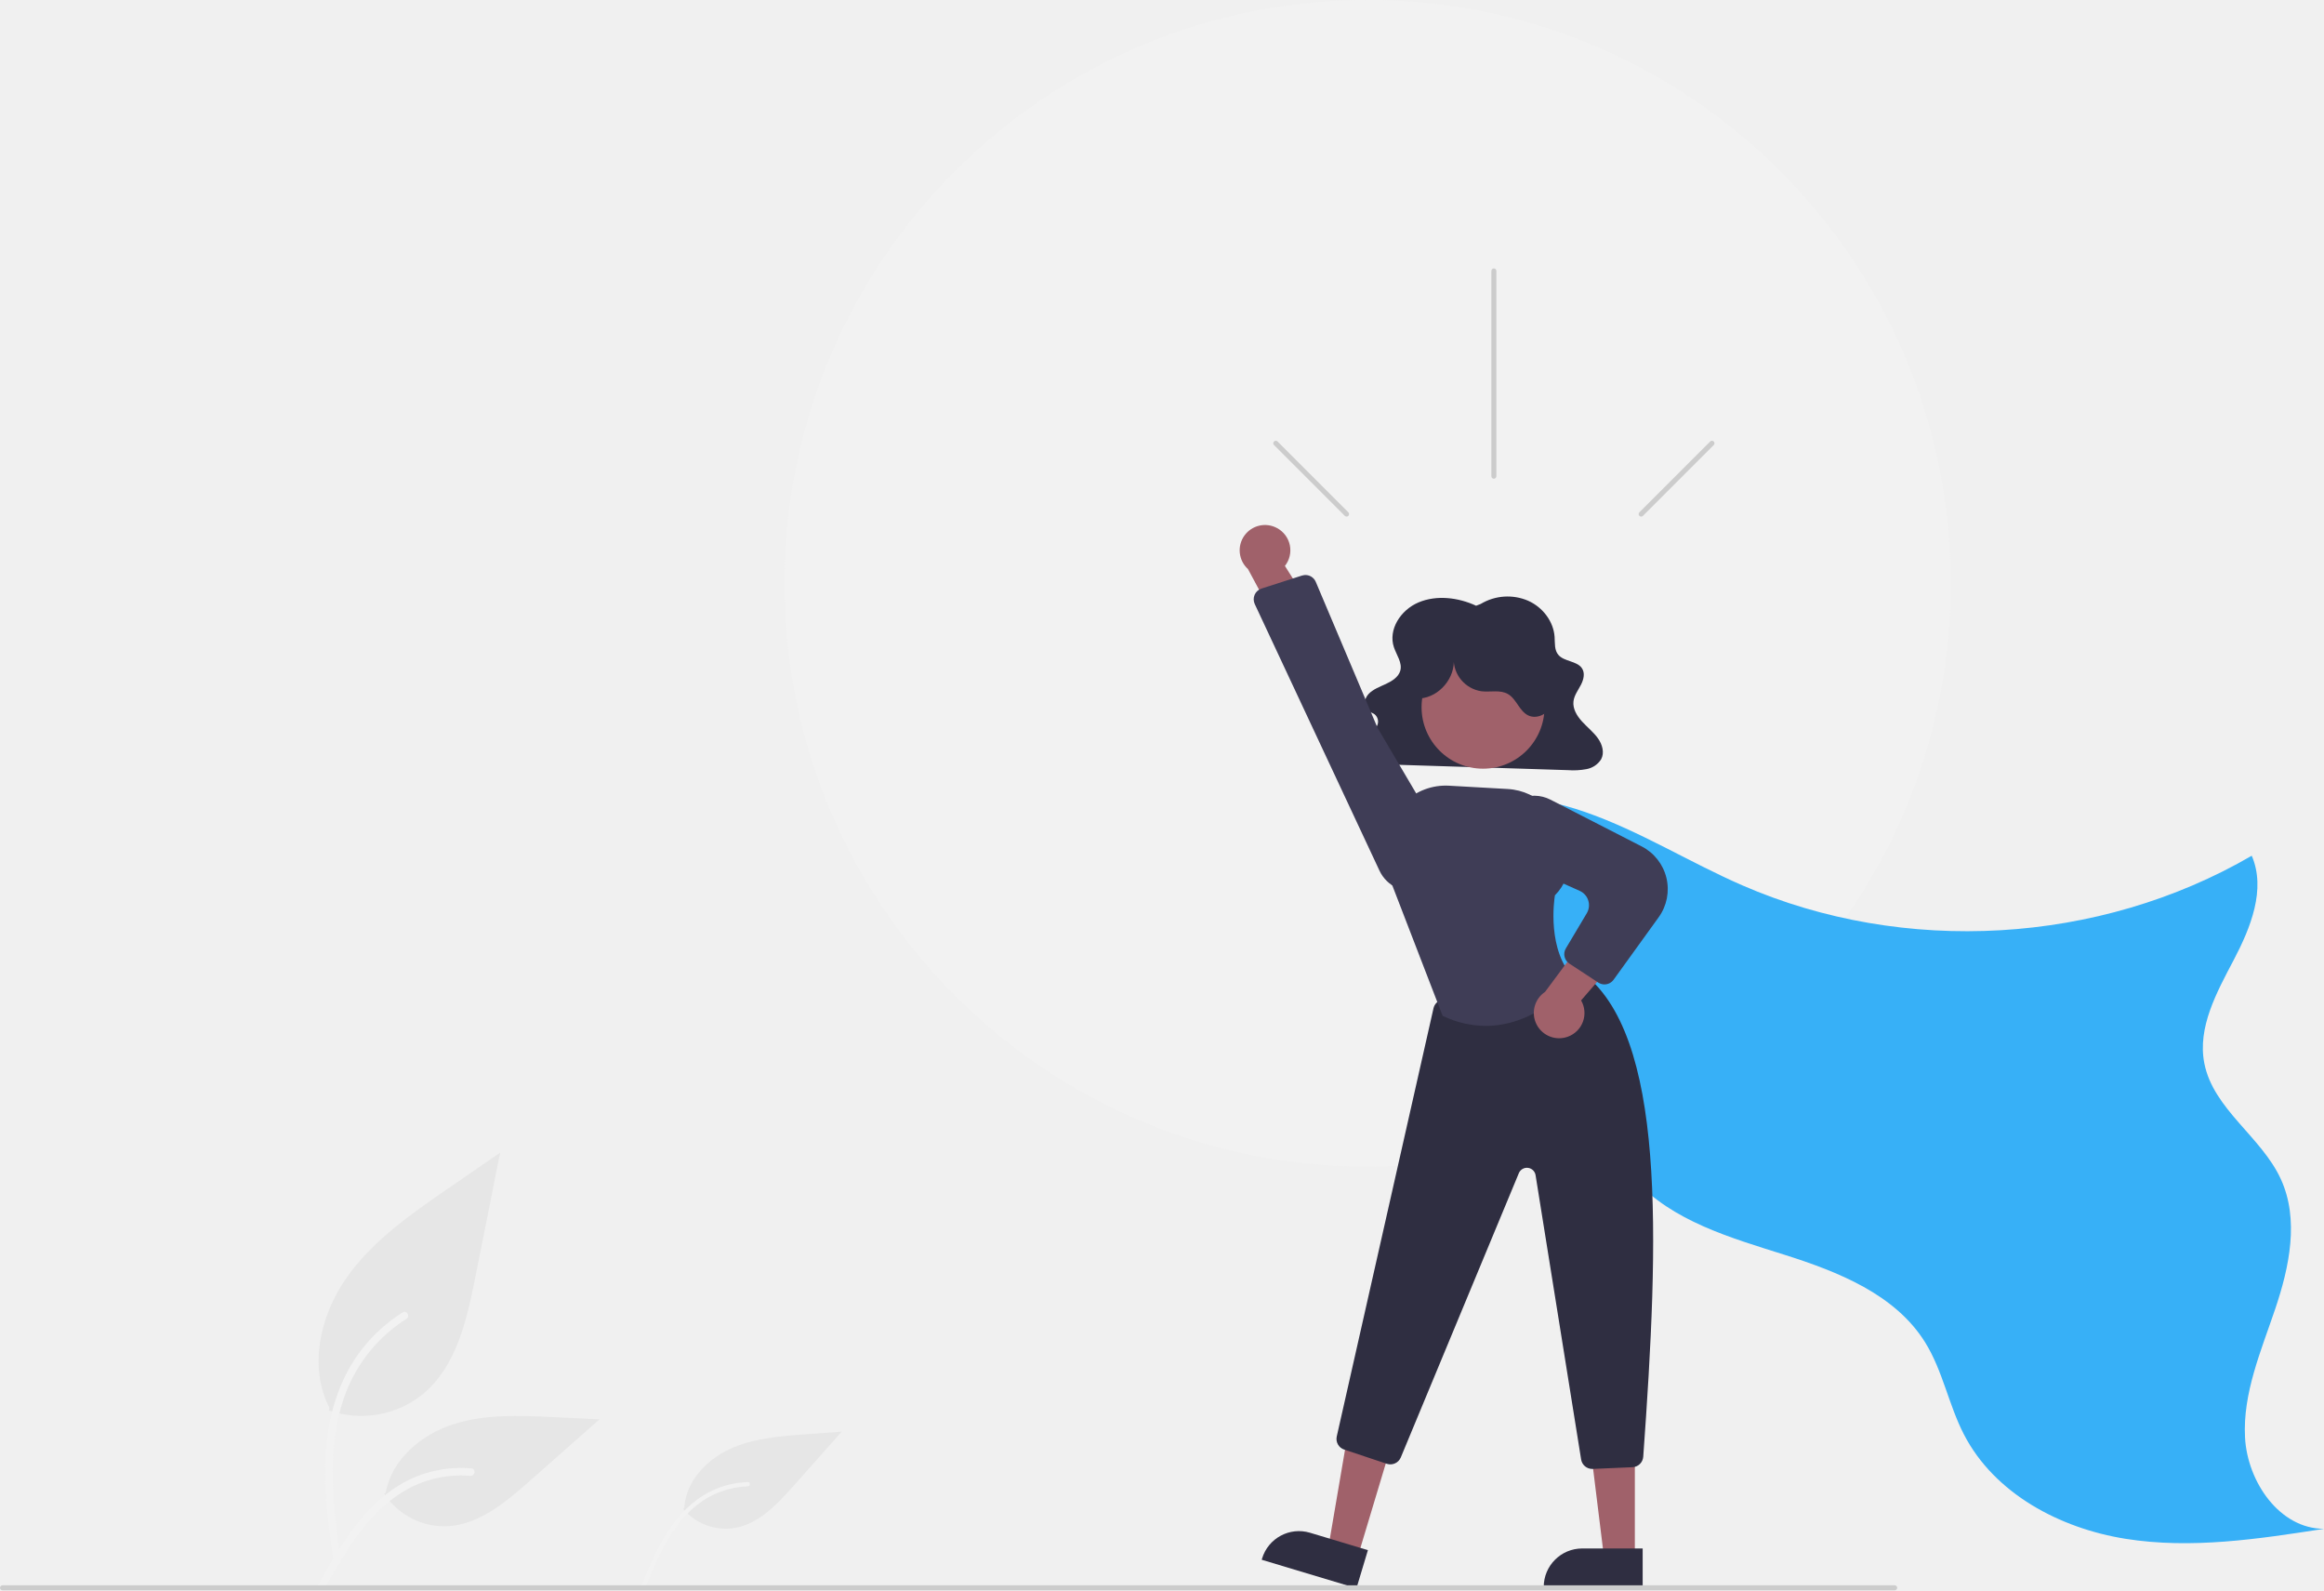
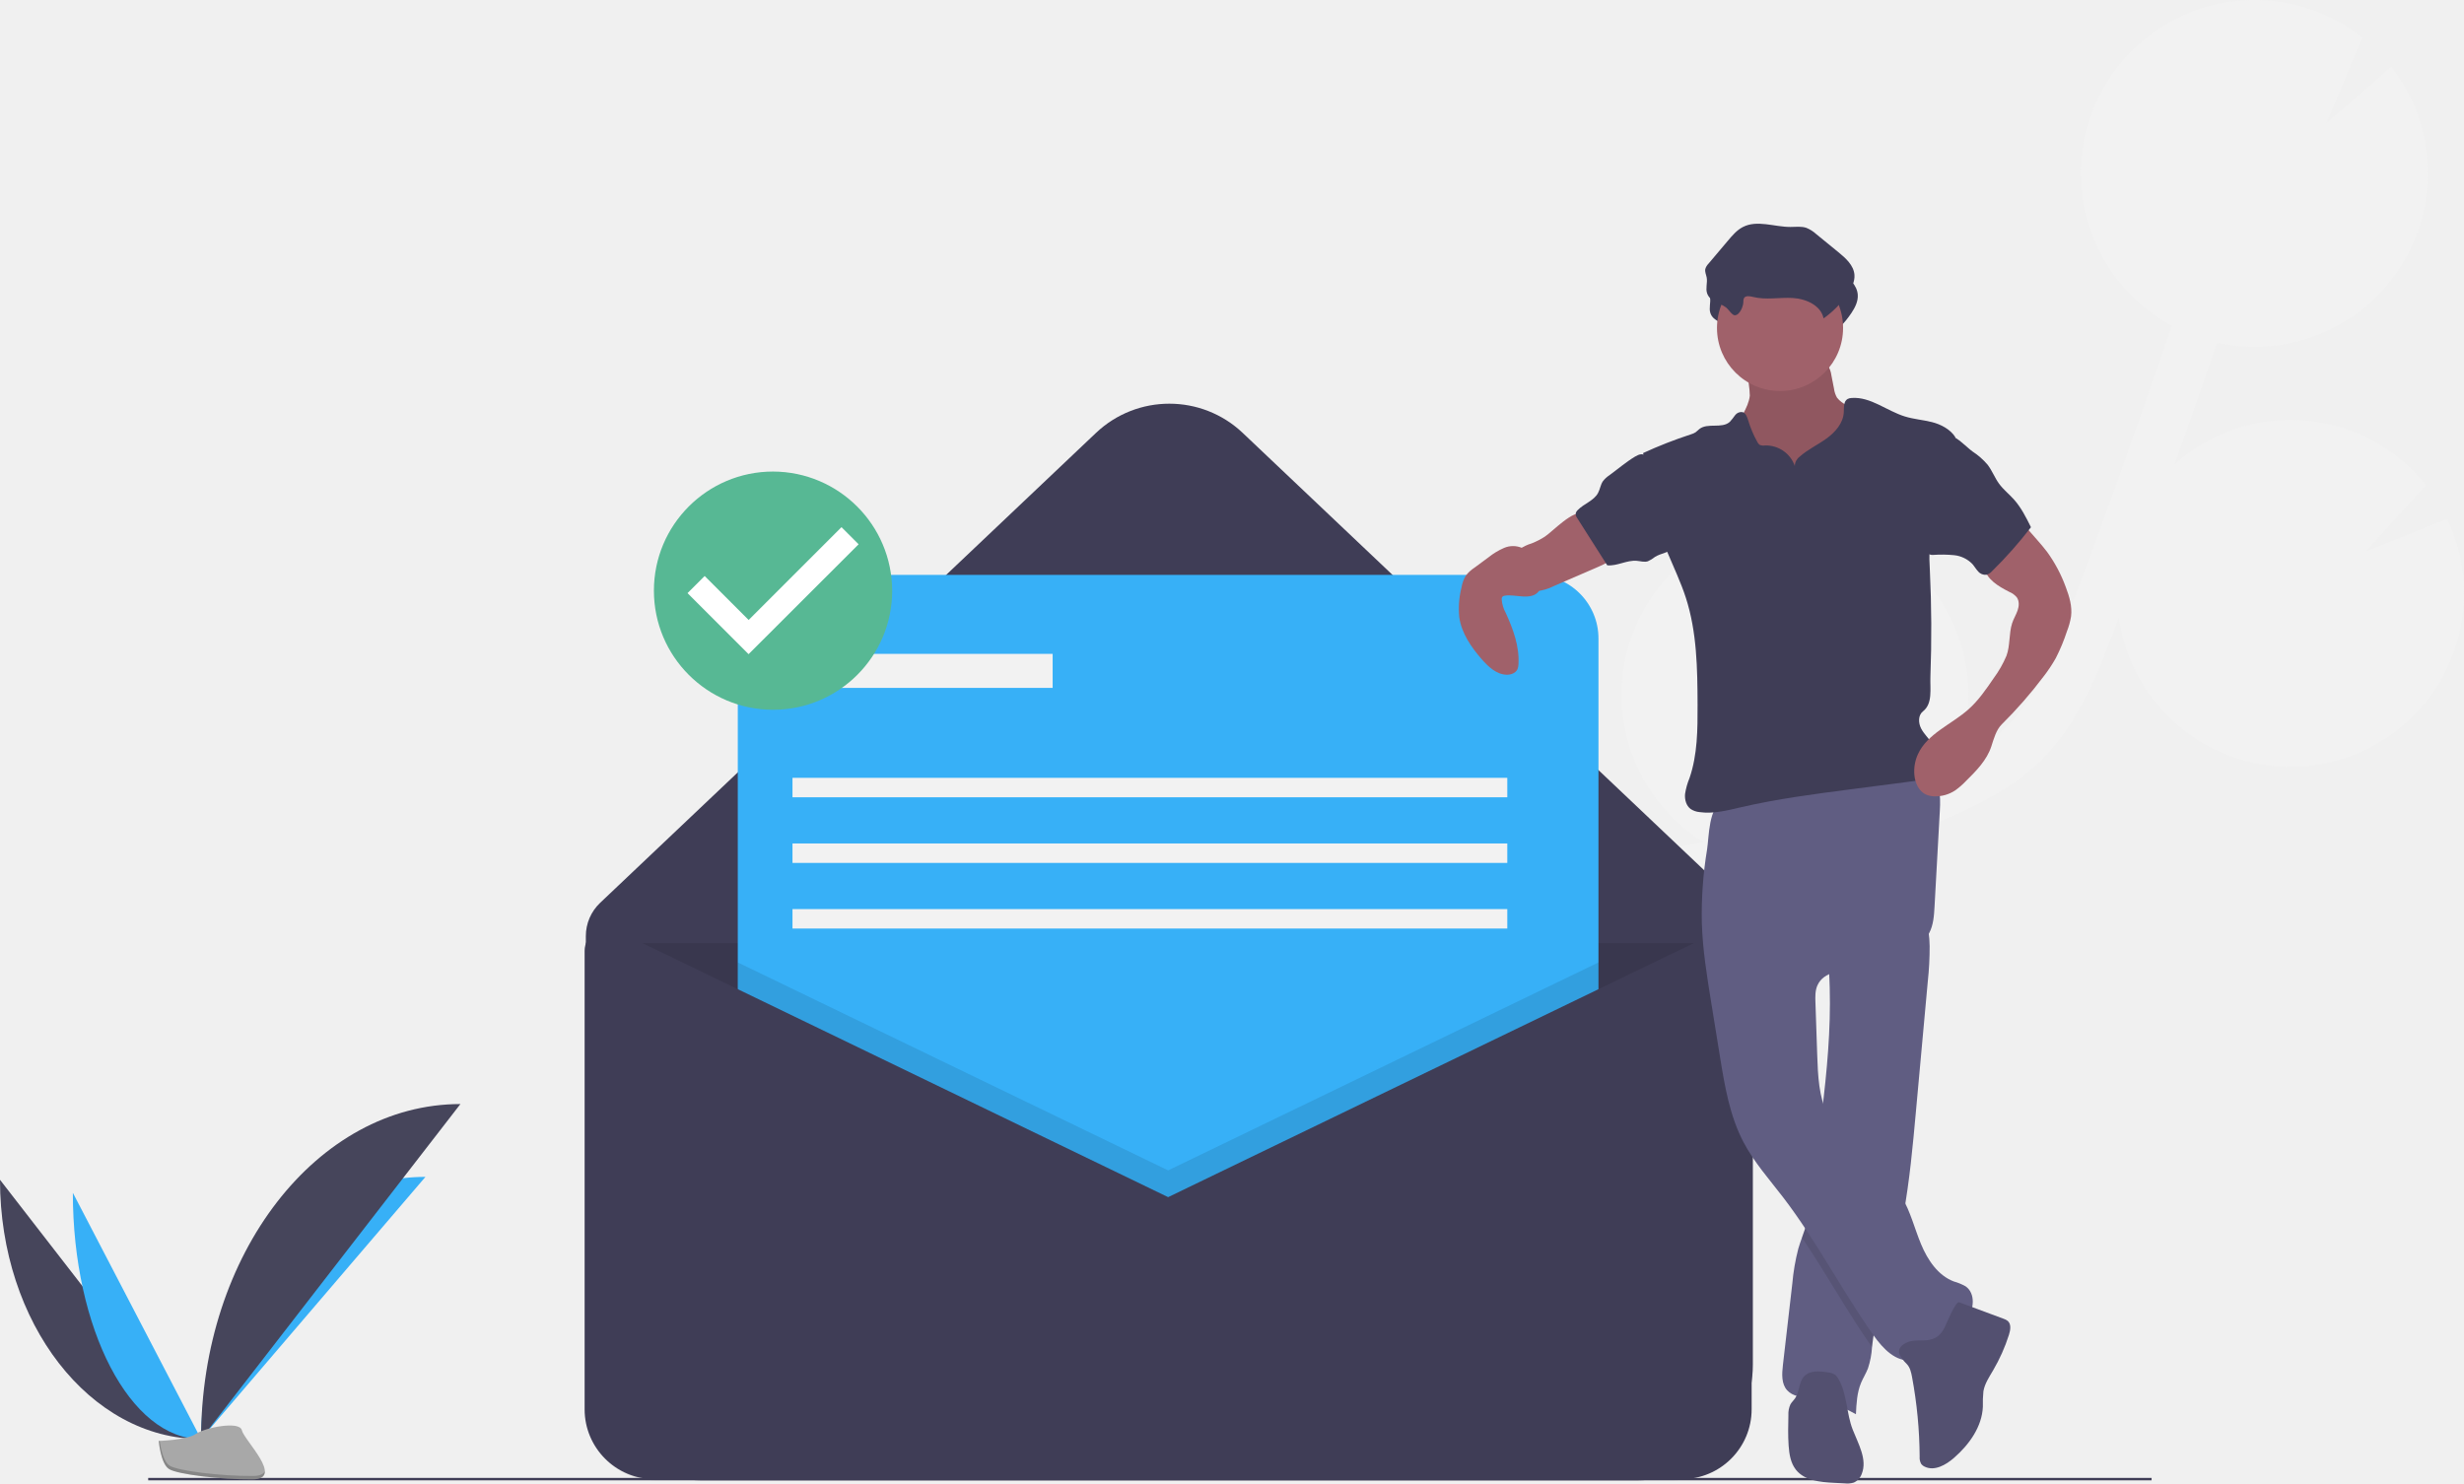
- <svg xmlns="http://www.w3.org/2000/svg" id="a6791429-d438-45aa-bc7c-827b738cb04a" data-name="Layer 1" width="928.526" height="635.213" viewBox="0 0 928.526 635.213">
-   <circle cx="546.409" cy="233" r="233" fill="#f2f2f2" />
-   <path d="M267.148,695.739a39.063,39.063,0,0,0,37.721-6.645c13.212-11.089,17.354-29.359,20.725-46.275l9.969-50.036-20.872,14.371c-15.01,10.335-30.357,21.001-40.75,35.971s-14.929,35.405-6.579,51.603" transform="translate(-135.7371 -132.3937)" fill="#e6e6e6" />
-   <path d="M268.932,756.318c-2.112-15.387-4.285-30.973-2.803-46.525,1.316-13.812,5.53-27.303,14.109-38.364a63.82,63.82,0,0,1,16.374-14.837c1.637-1.034,3.144,1.561,1.514,2.59a60.672,60.672,0,0,0-23.999,28.956c-5.225,13.289-6.064,27.776-5.164,41.893.544,8.537,1.698,17.019,2.861,25.489a1.554,1.554,0,0,1-1.048,1.845,1.509,1.509,0,0,1-1.845-1.048Z" transform="translate(-135.7371 -132.3937)" fill="#f2f2f2" />
-   <path d="M408.733,735.124a22.264,22.264,0,0,0,20.462,7.606c9.693-1.644,16.995-9.432,23.529-16.778l19.325-21.728L457.644,705.275c-10.359.755-20.98,1.575-30.405,5.94s-17.546,13.104-18.109,23.476" transform="translate(-135.7371 -132.3937)" fill="#e6e6e6" />
-   <path d="M392.149,765.424c3.397-8.175,6.821-16.463,12.033-23.683,4.628-6.412,10.589-11.83,17.996-14.796a36.374,36.374,0,0,1,12.328-2.575c1.103-.036,1.096,1.674-.002,1.71a34.579,34.579,0,0,0-20.146,7.319c-6.4,5.028-10.988,11.909-14.615,19.11-2.193,4.354-4.071,8.857-5.94,13.357a.886.886,0,0,1-1.047.605.86.86,0,0,1-.605-1.047Z" transform="translate(-135.7371 -132.3937)" fill="#f2f2f2" />
-   <path d="M289.28,729.089a28.755,28.755,0,0,0,25.055,12.931c12.683-.602,23.257-9.454,32.775-17.858l28.153-24.857L356.63,698.414c-13.4-.641-27.145-1.239-39.908,2.893s-24.533,14.077-26.867,27.287" transform="translate(-135.7371 -132.3937)" fill="#e6e6e6" />
-   <path d="M262.962,765.163c10.168-17.991,21.961-37.986,43.035-44.377a48.022,48.022,0,0,1,18.101-1.869c1.922.166,1.442,3.128-.476,2.963a44.614,44.614,0,0,0-28.886,7.642c-8.145,5.544-14.487,13.252-19.854,21.425-3.288,5.007-6.233,10.226-9.178,15.438-.941,1.666-3.693.463-2.74-1.222Z" transform="translate(-135.7371 -132.3937)" fill="#f2f2f2" />
-   <path d="M702.07,458.075c20.217-11.112,45.379-8.882,67.161-1.285s41.522,20.043,62.675,29.249c64.64,28.131,142.548,23.595,203.487-11.848,5.763,13.406-.419,28.74-7.211,41.656s-14.532,26.914-11.736,41.236c3.578,18.327,22.793,29.315,30.579,46.288,7.391,16.112,3.424,35.032-2.246,51.827s-13.028,33.715-12.065,51.415,13.823,36.416,31.549,36.43c-26.269,4.082-53.056,8.166-79.309,3.983s-52.369-18.068-64.558-41.693c-6.093-11.809-8.441-25.386-15.439-36.682-11.918-19.241-34.791-28.289-56.372-35.108s-44.676-13.388-59.871-30.162c-14.478-15.982-19.064-38.246-26.734-58.401a186.537,186.537,0,0,0-64.588-84.23" transform="translate(-135.7371 -132.3937)" fill="#37b0f7" />
-   <path d="M725.495,374.338c-7.097-3.302-15.81-4.384-23.032-1.316s-12.145,10.932-9.809,17.891c1.059,3.155,3.47,6.258,2.531,9.445-.723,2.453-3.245,4.072-5.723,5.224s-5.187,2.12-6.978,4.062-2.165,5.285.073,6.791c.737.496,1.659.732,2.374,1.254a3.772,3.772,0,0,1,1.164,4.222,8.893,8.893,0,0,1-2.851,3.751c-2.541,2.191-5.898,4.698-5.109,7.809a5.478,5.478,0,0,0,3.697,3.458,18.367,18.367,0,0,0,5.427.716l74.966,2.362a28.422,28.422,0,0,0,7.402-.413,8.762,8.762,0,0,0,5.813-3.905c1.436-2.657.493-5.931-1.28-8.412s-4.282-4.439-6.355-6.717-3.769-5.123-3.404-8.067c.293-2.357,1.847-4.395,2.963-6.537s1.764-4.818.319-6.789c-2.037-2.777-6.927-2.526-9.243-5.113-1.748-1.953-1.41-4.763-1.584-7.281-.418-6.057-4.611-11.776-10.58-14.433a20.831,20.831,0,0,0-18.953,1.291Z" transform="translate(-135.7371 -132.3937)" fill="#2f2e41" />
-   <polygon points="542.385 622.099 530.644 618.571 538.663 571.604 555.992 576.811 542.385 622.099" fill="#a0616a" />
-   <path d="M677.697,766.774l-37.859-11.375.144-.479a15.386,15.386,0,0,1,19.163-10.309l.001 0,23.123,6.947Z" transform="translate(-135.7371 -132.3937)" fill="#2f2e41" />
-   <polygon points="653.182 622.496 640.922 622.495 635.09 575.207 653.184 575.208 653.182 622.496" fill="#a0616a" />
-   <path d="M792.045,766.774l-39.531-.001v-.5a15.386,15.386,0,0,1,15.386-15.386h.001l24.144.001Z" transform="translate(-135.7371 -132.3937)" fill="#2f2e41" />
-   <path d="M771.9,719.123a4.5,4.5,0,0,1-4.441-3.788L749.256,601.781a3.5,3.5,0,0,0-6.688-.789L695.406,714.528a4.516,4.516,0,0,1-5.579,2.544L672.793,711.393a4.485,4.485,0,0,1-2.966-5.261L708.476,535.111a4.525,4.525,0,0,1,3.372-3.392L763.68,519.687a4.562,4.562,0,0,1,3.708.77c34.13,24.799,31.247,105.821,24.886,193.798a4.502,4.502,0,0,1-4.294,4.174l-15.882.691C772.032,719.122,771.966,719.123,771.9,719.123Z" transform="translate(-135.7371 -132.3937)" fill="#2f2e41" />
-   <circle cx="592.532" cy="282.471" r="24.561" fill="#a0616a" />
-   <path d="M729.329,542.162a39.899,39.899,0,0,1-17.024-3.935l-.183-.085-.073-.188-22.03-57.076-.419-9.917A23.773,23.773,0,0,1,714.692,446.22l23.388,1.317a23.787,23.787,0,0,1,22.437,23.61c.607,1.167,4.921,10.292-3.533,18.865-.316,1.952-3.273,22.247,7.887,33.407l.314.313-.274.349C764.732,524.309,750.399,542.159,729.329,542.162Z" transform="translate(-135.7371 -132.3937)" fill="#3f3d56" />
-   <path d="M762.171,546.467a10.056,10.056,0,0,0,5.277-14.488l23.359-27.043-18.414-2.397-19.359,26.048a10.11,10.11,0,0,0,9.137,17.88Z" transform="translate(-135.7371 -132.3937)" fill="#a0616a" />
-   <path d="M776.775,525.594a4.489,4.489,0,0,1-2.469-.74l-11.553-7.577a4.491,4.491,0,0,1-1.399-6.064l8.364-14.052a6.272,6.272,0,0,0-2.824-8.932l-24.028-10.772a14.324,14.324,0,0,1-8.112-15.915h0a14.241,14.241,0,0,1,20.432-9.754l36.452,18.679a19.177,19.177,0,0,1,6.805,28.289L780.424,523.725A4.489,4.489,0,0,1,776.775,525.594Z" transform="translate(-135.7371 -132.3937)" fill="#3f3d56" />
-   <path d="M703.142,411.373c7.756-.623,14.196-8.371,13.39-16.111a13.009,13.009,0,0,0,11.141,13.246c3.558.392,7.458-.684,10.555,1.11,3.43,1.988,4.528,6.816,8.101,8.533,3.453,1.659,7.838-.604,9.543-4.033s1.287-7.55.157-11.21a31.652,31.652,0,0,0-52.69-12.975c-3.261,3.28-5.851,7.461-6.271,12.068s1.717,9.605,5.854,11.675Z" transform="translate(-135.7371 -132.3937)" fill="#2f2e41" />
-   <path d="M646.001,343.338a10.056,10.056,0,0,1,3.105,15.104l19.159,30.165-18.567-.318-15.347-28.596a10.11,10.11,0,0,1,11.651-16.354Z" transform="translate(-135.7371 -132.3937)" fill="#a0616a" />
-   <path d="M661.444,364.818l24.674,58.302,25.869,43.864a14.189,14.189,0,0,1-8.12,20.79h0a14.265,14.265,0,0,1-16.951-7.569L637.058,373.672a4.5,4.5,0,0,1,2.699-6.192l16.166-5.193a4.6,4.6,0,0,1,.942-.197A4.474,4.474,0,0,1,661.444,364.818Z" transform="translate(-135.7371 -132.3937)" fill="#3f3d56" />
-   <path d="M892.737,767.606h-756a1,1,0,0,1,0-2h756a1,1,0,0,1,0,2Z" transform="translate(-135.7371 -132.3937)" fill="#ccc" />
-   <path d="M733.595,240.606v82a1,1,0,1,1-2,0v-82a1,1,0,0,1,2,0Z" transform="translate(-135.7371 -132.3937)" fill="#ccc" />
-   <path d="M820.421,310.171l-28.284,28.284a1,1,0,0,1-1.414-1.414l28.284-28.284a1,1,0,1,1,1.414,1.414Z" transform="translate(-135.7371 -132.3937)" fill="#ccc" />
-   <path d="M644.77,310.171,673.054,338.456a1,1,0,0,0,1.414-1.414l-28.284-28.284a1,1,0,1,0-1.414,1.414Z" transform="translate(-135.7371 -132.3937)" fill="#ccc" />
+ <svg xmlns="http://www.w3.org/2000/svg" id="aaafdec0-95c8-49a3-a8f8-64216c6da511" data-name="Layer 1" width="1013.449" height="610.281" viewBox="0 0 1013.449 610.281">
+   <path d="M782.744,493.253l8.69-1.502c.834-.146,1.661-.324,2.494-.475A71.336,71.336,0,0,1,839.477,359.773l-11.39,27.103,26.986-23.563a1.218,1.218,0,0,1,.184.062,71.34,71.34,0,0,1,43.588,90.991c-.451,1.285-.989,2.512-1.505,3.754,7.618-3.828,14.926-8.284,20.886-13.989,12.066-11.562,18.676-27.517,26.064-47.173,14.636-38.953,28.727-78.469,42.256-118.071a71.308,71.308,0,0,1-33.338-86.355c.725-2.059,1.565-4.042,2.455-5.99.222-.487.447-.972.679-1.452.905-1.867,1.86-3.697,2.908-5.452.171-.288.363-.557.538-.842q1.368-2.221,2.886-4.31c.377-.523.752-1.044,1.142-1.555,1.147-1.5,2.334-2.959,3.587-4.352.418-.466.862-.902,1.292-1.356q1.443-1.523,2.966-2.954c.535-.502,1.064-1.008,1.614-1.492.141-.124.272-.26.414-.383.007.009.013.019.019.028a71.29,71.29,0,0,1,91.213-2.049L1050.1,195.641l26.679-23.283a70.944,70.944,0,0,1,2.637,84.02c.025.009.05.015.075.024-.291.428-.622.82-.922,1.24q-.844,1.184-1.728,2.325c-.758.976-1.545,1.919-2.349,2.85-.607.702-1.205,1.41-1.836,2.086-.924.988-1.892,1.924-2.866,2.854-.569.543-1.113,1.113-1.698,1.636q-2.3,2.055-4.76,3.899c-.575.431-1.182.811-1.769,1.223-1.151.81-2.308,1.608-3.503,2.347-.742.458-1.503.877-2.26,1.308-1.096.624-2.2,1.229-3.326,1.794-.799.4-1.603.781-2.417,1.151-1.157.527-2.328,1.016-3.512,1.482-.794.312-1.585.628-2.39.912-1.329.468-2.677.875-4.033,1.264-.685.197-1.358.422-2.049.598-2.034.519-4.092.961-6.173,1.299-.391.064-.79.088-1.183.145-1.725.251-3.459.454-5.207.577-.751.053-1.507.061-2.262.09-1.413.055-2.827.083-4.249.053-.829-.018-1.658-.06-2.49-.107q-2.077-.118-4.158-.362c-.82-.095-1.638-.189-2.459-.314-1.486-.226-2.971-.52-4.455-.843-.097-.021-.195-.034-.293-.056q-8.565,25.061-17.448,50.016a71.291,71.291,0,0,1,103.374,8.521l-24.664,27.276,33.394-13.331a71.095,71.095,0,0,1,2.854,54.309,69.978,69.978,0,0,1-9.062,17.532,71.312,71.312,0,0,1-128.853-31.287c-.627,1.676-1.234,3.373-1.863,5.048-6.519,17.341-14.63,38.922-30.918,54.525-11.041,10.576-24.625,17.285-37.657,22.958q-12.73,5.54-25.799,10.244a71.497,71.497,0,0,1-31.926,10.175c-13.747,3.819-27.668,7.007-41.718,9.468l-8.761,1.51c-7.874,1.349-15.947,2.737-23.96,4.337,1.154.342,2.309.669,3.457,1.073a71.363,71.363,0,0,1,47.639,69.428l-54.925,16.859,49.701,7.893a71.373,71.373,0,0,1-118.926,21.106q.757,2.535,1.52,5.063c1.009,3.349,2.01,6.678,2.971,9.976,13.078,44.938,7.45,80.288-15.851,99.532l-12.644-15.305c22.678-18.734,15.642-57.336,9.434-78.682-.944-3.238-1.929-6.509-2.92-9.798-8.518-28.298-18.174-60.373-5.668-89.848C684.773,510.029,739.096,500.727,782.744,493.253Z" transform="translate(-93.27537 -144.8593)" fill="#f2f2f2" />
+   <path d="M766.646,753.851H381.813a47.583,47.583,0,0,1-47.583-47.583V529.956a18.851,18.851,0,0,1,5.882-13.681L544.036,322.972a43.889,43.889,0,0,1,60.388,0L798.854,507.276a49.274,49.274,0,0,1,15.376,35.76V706.268A47.583,47.583,0,0,1,766.646,753.851Z" transform="translate(-93.27537 -144.8593)" fill="#3f3d56" />
+   <path d="M240.954,387.992h476a0,0,0,0,1,0,0V580.259a28.732,28.732,0,0,1-28.732,28.732H269.686a28.732,28.732,0,0,1-28.732-28.732V387.992a0,0,0,0,1,0,0Z" opacity="0.1" />
+   <path d="M333.73,521.351" transform="translate(-93.27537 -144.8593)" fill="none" stroke="#3f3d56" stroke-miterlimit="10" />
+   <rect x="303.454" y="236.492" width="354" height="354" rx="26.181" fill="#37b0f7" />
+   <polygon points="657.454 395.942 657.454 590.492 303.454 590.492 303.454 395.942 480.454 481.492 657.454 395.942" opacity="0.1" />
+   <path d="M573.73,637.351l-226.794-109.617a9.202,9.202,0,0,0-13.206,8.285V724.619a28.732,28.732,0,0,0,28.732,28.732H784.997a28.732,28.732,0,0,0,28.732-28.732v-185.369a11.229,11.229,0,0,0-16.115-10.11Z" transform="translate(-93.27537 -144.8593)" fill="#3f3d56" />
+   <rect x="333.954" y="268.992" width="99" height="14" fill="#f2f2f2" />
+   <rect x="325.954" y="319.992" width="294" height="8" fill="#f2f2f2" />
+   <rect x="325.954" y="346.992" width="294" height="8" fill="#f2f2f2" />
+   <rect x="325.954" y="373.992" width="294" height="8" fill="#f2f2f2" />
+   <line x1="60.954" y1="608.492" x2="884.954" y2="608.492" fill="none" stroke="#3f3d56" stroke-miterlimit="10" />
+   <path d="M93.275,630.212c0,58.96,36.989,106.67,82.699,106.67" transform="translate(-93.27537 -144.8593)" fill="#46455b" />
+   <path d="M175.975,736.883c0-59.623,41.277-107.869,92.288-107.869" transform="translate(-93.27537 -144.8593)" fill="#37b0f7" />
+   <path d="M123.239,635.557c0,56.006,23.587,101.325,52.736,101.325" transform="translate(-93.27537 -144.8593)" fill="#37b0f7" />
+   <path d="M175.975,736.883c0-76.185,47.71-137.832,106.67-137.832" transform="translate(-93.27537 -144.8593)" fill="#46455b" />
+   <path d="M158.577,737.635s11.728-.361,15.263-2.878,18.041-5.522,18.918-1.486,17.625,20.076,4.384,20.183-30.766-2.062-34.294-4.211S158.577,737.635,158.577,737.635Z" transform="translate(-93.27537 -144.8593)" fill="#a8a8a8" />
+   <path d="M197.378,752.049c-13.241.107-30.766-2.062-34.294-4.211-2.687-1.637-3.757-7.509-4.115-10.218-.248.011-.392.015-.392.015s.743,9.459,4.271,11.608,21.053,4.318,34.294,4.211c3.822-.031,5.142-1.391,5.07-3.405C201.68,751.266,200.223,752.026,197.378,752.049Z" transform="translate(-93.27537 -144.8593)" opacity="0.2" />
+   <path d="M812.988,307.63c-.601,5.355-4.685,9.668-6.198,14.839-2.278,7.784,1.661,16.136,7.048,22.198a49.159,49.159,0,0,0,34.234,16.255,14.6,14.6,0,0,0,5.66-.617,12.116,12.116,0,0,0,4.306-2.943c4.057-4.074,6.235-9.719,7.103-15.402s.531-11.474.191-17.214a9.721,9.721,0,0,0-.636-3.472,8.896,8.896,0,0,0-2.235-2.747,52.07,52.07,0,0,0-9.59-6.966,11.009,11.009,0,0,1-4.018-3.075,9.937,9.937,0,0,1-1.242-3.681l-1.059-5.399a10.609,10.609,0,0,0-1.556-4.376c-1.872-2.525-5.452-2.868-8.592-2.992L824.899,291.586c-3.579-.14-8.294-1.167-11.788-.464-3.262.656-2.179,3.663-1.586,6.4A46.267,46.267,0,0,1,812.988,307.63Z" transform="translate(-93.27537 -144.8593)" fill="#a0616a" />
+   <path d="M812.988,307.63c-.601,5.355-4.685,9.668-6.198,14.839-2.278,7.784,1.661,16.136,7.048,22.198a49.159,49.159,0,0,0,34.234,16.255,14.6,14.6,0,0,0,5.66-.617,12.116,12.116,0,0,0,4.306-2.943c4.057-4.074,6.235-9.719,7.103-15.402s.531-11.474.191-17.214a9.721,9.721,0,0,0-.636-3.472,8.896,8.896,0,0,0-2.235-2.747,52.07,52.07,0,0,0-9.59-6.966,11.009,11.009,0,0,1-4.018-3.075,9.937,9.937,0,0,1-1.242-3.681l-1.059-5.399a10.609,10.609,0,0,0-1.556-4.376c-1.872-2.525-5.452-2.868-8.592-2.992L824.899,291.586c-3.579-.14-8.294-1.167-11.788-.464-3.262.656-2.179,3.663-1.586,6.4A46.267,46.267,0,0,1,812.988,307.63Z" transform="translate(-93.27537 -144.8593)" opacity="0.1" />
+   <path d="M886.177,548.641q-2.445,26.808-4.89,53.608c-1.276,14.061-2.577,28.179-5.079,42.059-.864,4.783-1.877,9.541-3.079,14.258-3.342,13.097-8.191,25.899-9.755,39.325-.049.387-.091.782-.132,1.177a34.189,34.189,0,0,1-1.671,8.726c-.782,2.05-1.984,3.919-2.832,5.944-1.688,4.05-1.91,8.529-2.116,12.916a55.682,55.682,0,0,0-19.173-6.553c-3.252-.486-6.874-.831-9.088-3.26-2.453-2.684-2.182-6.792-1.77-10.397q1.939-16.794,3.869-33.571a87.495,87.495,0,0,1,2.445-14.258c.445-1.556.98-3.087,1.523-4.618.749-2.107,1.506-4.215,2.074-6.38a76.832,76.832,0,0,0,1.712-10.628c1.325-11.262,2.922-22.499,4.322-33.752l.074-.593c2.099-17.057,3.696-34.197,3.235-51.377-.066-2.544-.173-5.088-.338-7.639-.23-3.696-.568-5.656,2.494-7.969,3.383-2.552,7.837-4.338,11.706-6.01,2.083-.906,25.018-9.047,25.553-7.261a44.688,44.688,0,0,1,1.679,11.706A130.253,130.253,0,0,1,886.177,548.641Z" transform="translate(-93.27537 -144.8593)" fill="#605d82" />
+   <path d="M876.207,644.308c-.864,4.783-1.877,9.541-3.079,14.258-3.342,13.097-8.191,25.899-9.755,39.325-.049.387-.091.782-.132,1.177-10.224-14.604-18.835-30.311-28.813-45.072.749-2.107,1.506-4.215,2.074-6.38a76.832,76.832,0,0,0,1.712-10.628c1.325-11.262,2.922-22.499,4.322-33.752l.074-.593a34.964,34.964,0,0,0,2.494,6.923c6.701,13.616,22.622,20.498,30.41,33.53Q875.874,643.703,876.207,644.308Z" transform="translate(-93.27537 -144.8593)" opacity="0.1" />
+   <path d="M793.242,524.578c.338,10.921,2.086,21.743,3.83,32.529l3.599,22.254c1.97,12.18,4.021,24.607,9.785,35.516,4.312,8.16,10.524,15.124,16.143,22.445,13.815,17.998,24.194,38.387,37.294,56.913,3.808,5.385,9.25,11.208,15.749,10.084,4.265-.738,7.363-4.289,10.715-7.027,3.953-3.228,8.716-5.59,11.826-9.636s3.719-10.771-.494-13.65a22.228,22.228,0,0,0-4.822-1.973c-6.532-2.484-10.759-8.862-13.449-15.312s-4.32-13.384-7.904-19.383c-7.787-13.032-23.71-19.913-30.413-33.534-3.754-7.629-4.112-16.422-4.399-24.92l-.732-21.662c-.08-2.369-.143-4.833.82-6.998,2.564-5.766,10.305-6.303,16.573-7.034a56.692,56.692,0,0,0,20.31-6.408c3.61-1.95,7.137-4.435,9.069-8.055,1.762-3.303,2.005-7.176,2.212-10.914l2.17-39.258c.187-3.378.357-6.87-.833-10.036-2.989-7.95-13.029-10.548-21.514-10.169-15.79.706-30.367,7.498-45.255,12.085a115.055,115.055,0,0,1-11.217,2.926c-3.341.671-7.385.392-10.572,1.467-5.667,1.911-5.523,14.304-6.327,19.445A163.693,163.693,0,0,0,793.242,524.578Z" transform="translate(-93.27537 -144.8593)" fill="#605d82" />
+   <path d="M877.499,705.964c1.392,1.404,1.847,3.461,2.21,5.405a184.599,184.599,0,0,1,3.126,32.692,5.338,5.338,0,0,0,.588,2.962,3.721,3.721,0,0,0,1.538,1.236c4.024,1.918,8.695-.755,12.048-3.692,6.216-5.445,11.476-12.754,11.829-21.011a48.779,48.779,0,0,1,.223-6.372c.546-3.108,2.361-5.817,3.96-8.537a72.053,72.053,0,0,0,6.545-14.672c.611-1.923,1.018-4.345-.489-5.687a5.482,5.482,0,0,0-1.792-.931L899.109,680.606c-1.575-.585-5.495,9.484-6.117,10.585-1.522,2.693-3.035,4.221-6.088,4.843-3.117.634-6.827-.276-9.735,1.279C872.249,699.944,874.714,703.155,877.499,705.964Z" transform="translate(-93.27537 -144.8593)" fill="#535070" />
+   <path d="M849.449,712.178a5.574,5.574,0,0,0-1.384-1.754,6.259,6.259,0,0,0-2.791-.948c-3.461-.588-7.563-.975-9.951,1.598-2.239,2.412-1.854,6.34-3.727,9.047-.593.857-1.396,1.563-1.91,2.469a9.31,9.31,0,0,0-.838,4.429c-.097,4.195-.193,8.398.097,12.584.243,3.508.834,7.184,3.028,9.932,3.521,4.411,9.872,5.045,15.508,5.332l4.565.232a8.912,8.912,0,0,0,3.741-.343,6.159,6.159,0,0,0,3.227-3.551c2.376-5.906-1.387-12.27-3.705-18.2C852.646,726.189,853.125,718.621,849.449,712.178Z" transform="translate(-93.27537 -144.8593)" fill="#535070" />
+   <path d="M811.666,277.459a3.773,3.773,0,0,1,.257-1.76c.669-1.182,2.415-.861,3.732-.528,5.297,1.335,10.878.127,16.331.439s11.597,3.038,12.693,8.39a39.824,39.824,0,0,0,10.069-10.345c1.514-2.265,2.833-4.859,2.627-7.576-.297-3.918-3.584-6.848-6.628-9.333l-9.073-7.407a13.673,13.673,0,0,0-4.062-2.583c-2.095-.716-4.38-.375-6.594-.373-6.605.004-13.647-3.002-19.521.018-2.454,1.261-4.301,3.423-6.081,5.53l-8.098,9.586a5.121,5.121,0,0,0-1.294,2.195c-.23,1.17.37,2.325.58,3.499.383,2.141-.54,4.427.169,6.484,1.177,3.414,5.323,3.897,7.857,5.855.945.729,2.425,3.202,3.55,3.172C810.209,282.665,811.613,279.037,811.666,277.459Z" transform="translate(-93.27537 -144.8593)" fill="#3f3d56" />
+   <circle cx="732.131" cy="134.925" r="25.932" fill="#a0616a" />
+   <path d="M831.48,336.536a12.562,12.562,0,0,0-12.229-8.416,3.729,3.729,0,0,1-2.256-.285,3.109,3.109,0,0,1-.927-1.159,45.299,45.299,0,0,1-3.781-8.939c-.414-1.373-.979-2.991-2.368-3.348a3.199,3.199,0,0,0-3.018,1.313,26.59,26.59,0,0,1-2.157,2.711c-3.261,2.916-9.043.258-12.504,2.934-.565.437-1.032.997-1.626,1.394a7.594,7.594,0,0,1-1.904.816,182.621,182.621,0,0,0-19.626,7.687c2.303,13.867,4.662,27.975,10.059,40.955,2.568,6.177,5.479,12.226,7.536,18.591,4.557,14.104,4.759,29.194,4.81,44.015.035,10.144-.015,20.505-3.297,30.103a28.412,28.412,0,0,0-1.853,6.613c-.198,2.287.468,4.809,2.321,6.164a7.938,7.938,0,0,0,3.581,1.258c5.687.834,11.42-.679,17.019-1.976,15.008-3.476,30.315-5.465,45.592-7.448l25.6-3.324a14.862,14.862,0,0,0,5.296-1.369c4.684-2.565,5.129-9.611,2.22-14.09-1.395-2.147-3.362-3.909-4.534-6.185s-1.272-5.46.746-7.037c4.103-3.207,2.879-9.158,3.075-14.362q.821-21.829-.222-43.674a86.962,86.962,0,0,1-.145-9.058,80.214,80.214,0,0,1,2.823-15.115l7.779-30.628c-2.032-3.211-5.923-5.248-9.609-6.173s-7.525-1.197-11.154-2.322c-7.436-2.304-14.057-8.152-21.823-7.607a3.962,3.962,0,0,0-1.691.413c-1.752.992-1.474,3.516-1.586,5.526-.248,4.447-3.518,8.163-7.13,10.769s-7.737,4.506-11.054,7.478A4.933,4.933,0,0,0,831.48,336.536Z" transform="translate(-93.27537 -144.8593)" fill="#3f3d56" />
+   <path d="M728.73,365.587a30.615,30.615,0,0,1-5.454,2.807,17.93,17.93,0,0,0-5.225,2.536,8.188,8.188,0,0,0-1.817,2.245,9.983,9.983,0,0,0,9.206,14.874,20.039,20.039,0,0,0,6.807-2.03L750.537,378.093c3.096-1.341,6.44-2.914,7.903-5.954a1.383,1.383,0,0,0,.178-.945,1.562,1.562,0,0,0-.751-.79,40.867,40.867,0,0,1-10.65-10.042c-.75-1.019-1.669-3.424-2.729-4.035C740.616,354.098,731.829,363.576,728.73,365.587Z" transform="translate(-93.27537 -144.8593)" fill="#a0616a" />
+   <path d="M924.258,359.084l6.743,7.703c1.448,1.654,2.897,3.309,4.216,5.067a59.141,59.141,0,0,1,7.723,14.549c1.466,3.846,2.682,7.943,2.17,12.027a29.422,29.422,0,0,1-1.687,6.117,76.142,76.142,0,0,1-4.582,11.036,62.866,62.866,0,0,1-5.156,7.727,180.44,180.44,0,0,1-17.094,19.552c-2.305,2.282-3.272,5.972-4.276,9.057-1.851,5.69-6.255,10.121-10.514,14.323a29.237,29.237,0,0,1-4.515,3.885,14.705,14.705,0,0,1-8.216,2.34,9.018,9.018,0,0,1-3.701-.766c-2.915-1.384-4.396-4.754-4.7-7.967a16.946,16.946,0,0,1,1.418-8.521c3.869-8.572,13.806-12.286,20.83-18.54,4.119-3.667,7.268-8.274,10.374-12.831a44.348,44.348,0,0,0,5.247-9.197c1.569-4.185.958-9.14,2.328-13.394.579-1.798,1.609-3.422,2.232-5.206s.78-3.901-.31-5.445a7.913,7.913,0,0,0-3.053-2.235c-4.487-2.277-9.512-5.208-10.371-10.166a10.891,10.891,0,0,1,2.009-7.764,32.35,32.35,0,0,1,5.658-5.93C918.995,362.771,922.295,360.819,924.258,359.084Z" transform="translate(-93.27537 -144.8593)" fill="#a0616a" />
+   <path d="M724.401,376.34c-1.191-2.405-2.679-4.859-5.082-6.055a9.364,9.364,0,0,0-7.387-.031,27.774,27.774,0,0,0-6.483,3.92l-5.812,4.285a14.307,14.307,0,0,0-3.451,3.185,13.445,13.445,0,0,0-1.797,4.931,35.246,35.246,0,0,0-.914,12.197c.922,6.554,4.874,12.276,9.223,17.266,2.718,3.118,6.073,6.264,10.207,6.397,1.784.057,3.769-.646,4.511-2.27a5.661,5.661,0,0,0,.403-2.022c.447-7.311-2.169-14.452-5.218-21.111a13.536,13.536,0,0,1-1.683-5.673,1.556,1.556,0,0,1,.248-.95,1.605,1.605,0,0,1,.992-.484c4.174-.826,11.364,2.417,14.292-2.218C728.351,384.7,725.75,379.065,724.401,376.34Z" transform="translate(-93.27537 -144.8593)" fill="#a0616a" />
+   <path d="M810.306,269.3a3.773,3.773,0,0,1,.257-1.76c.669-1.182,2.415-.861,3.732-.528,5.297,1.335,10.878.127,16.331.439s11.597,3.038,12.693,8.39a39.824,39.824,0,0,0,10.069-10.345c1.514-2.265,2.833-4.859,2.627-7.576-.297-3.918-3.584-6.848-6.628-9.333l-9.073-7.407a13.672,13.672,0,0,0-4.062-2.583c-2.095-.716-4.38-.375-6.594-.373-6.605.004-13.647-3.002-19.521.018-2.454,1.261-4.301,3.423-6.081,5.53l-8.098,9.586a5.121,5.121,0,0,0-1.294,2.195c-.23,1.17.37,2.325.58,3.499.383,2.141-.54,4.427.169,6.484,1.177,3.414,5.323,3.897,7.857,5.855.945.729,2.425,3.202,3.55,3.172C808.849,274.505,810.253,270.877,810.306,269.3Z" transform="translate(-93.27537 -144.8593)" fill="#3f3d56" />
+   <path d="M755.229,340.364a10.541,10.541,0,0,0-2.714,2.527c-.951,1.437-1.144,3.252-1.961,4.77-1.748,3.248-5.835,4.403-8.385,7.067a2.64,2.64,0,0,0-.806,1.382,3.08,3.08,0,0,0,.685,1.99l12.297,19.332c4.094.36,8.022-2.205,12.118-1.864,1.529.127,3.094.655,4.561.203a13.079,13.079,0,0,0,2.927-1.79c2.444-1.545,5.698-1.725,7.748-3.764,1.968-1.956,2.219-5.017,2.195-7.792a31.321,31.321,0,0,0-.731-7.168c-1.81-7.42-7.485-13.114-11.043-19.687-1.732-3.2-2.674-5.073-6.34-2.876C762.095,334.903,758.697,337.828,755.229,340.364Z" transform="translate(-93.27537 -144.8593)" fill="#3f3d56" />
+   <path d="M904.571,330.588a28.769,28.769,0,0,1,6.186,5.419c1.873,2.415,2.934,5.372,4.734,7.843,1.744,2.395,4.119,4.25,6.097,6.455,3,3.345,5.033,7.425,7.028,11.451a171.065,171.065,0,0,1-15.906,17.977,5.13,5.13,0,0,1-2.415,1.588,3.896,3.896,0,0,1-3.414-1.392c-.886-.929-1.513-2.075-2.36-3.039a12.162,12.162,0,0,0-7.518-3.636,51.632,51.632,0,0,0-8.518-.117,3.367,3.367,0,0,1-1.819-.306,3.056,3.056,0,0,1-.993-1.139c-3.329-5.665-2.258-12.778-1.084-19.243l2.695-14.835a33.297,33.297,0,0,1,2.243-8.245c1.021-2.182,3.304-5.881,6.111-5.228C898.468,324.798,902.19,328.876,904.571,330.588Z" transform="translate(-93.27537 -144.8593)" fill="#3f3d56" />
+   <ellipse cx="317.954" cy="242.066" rx="41" ry="41.075" fill="#fff" />
+   <path d="M411.23,338.851a49,49,0,1,0,49,49A49.144,49.144,0,0,0,411.23,338.851Zm-10.059,75.125-25.113-25.113,7.044-7.044L401.194,399.912l38.187-38.187,7.044,7.044-45.254,45.207Z" transform="translate(-93.27537 -144.8593)" fill="#57b894" />
</svg>
